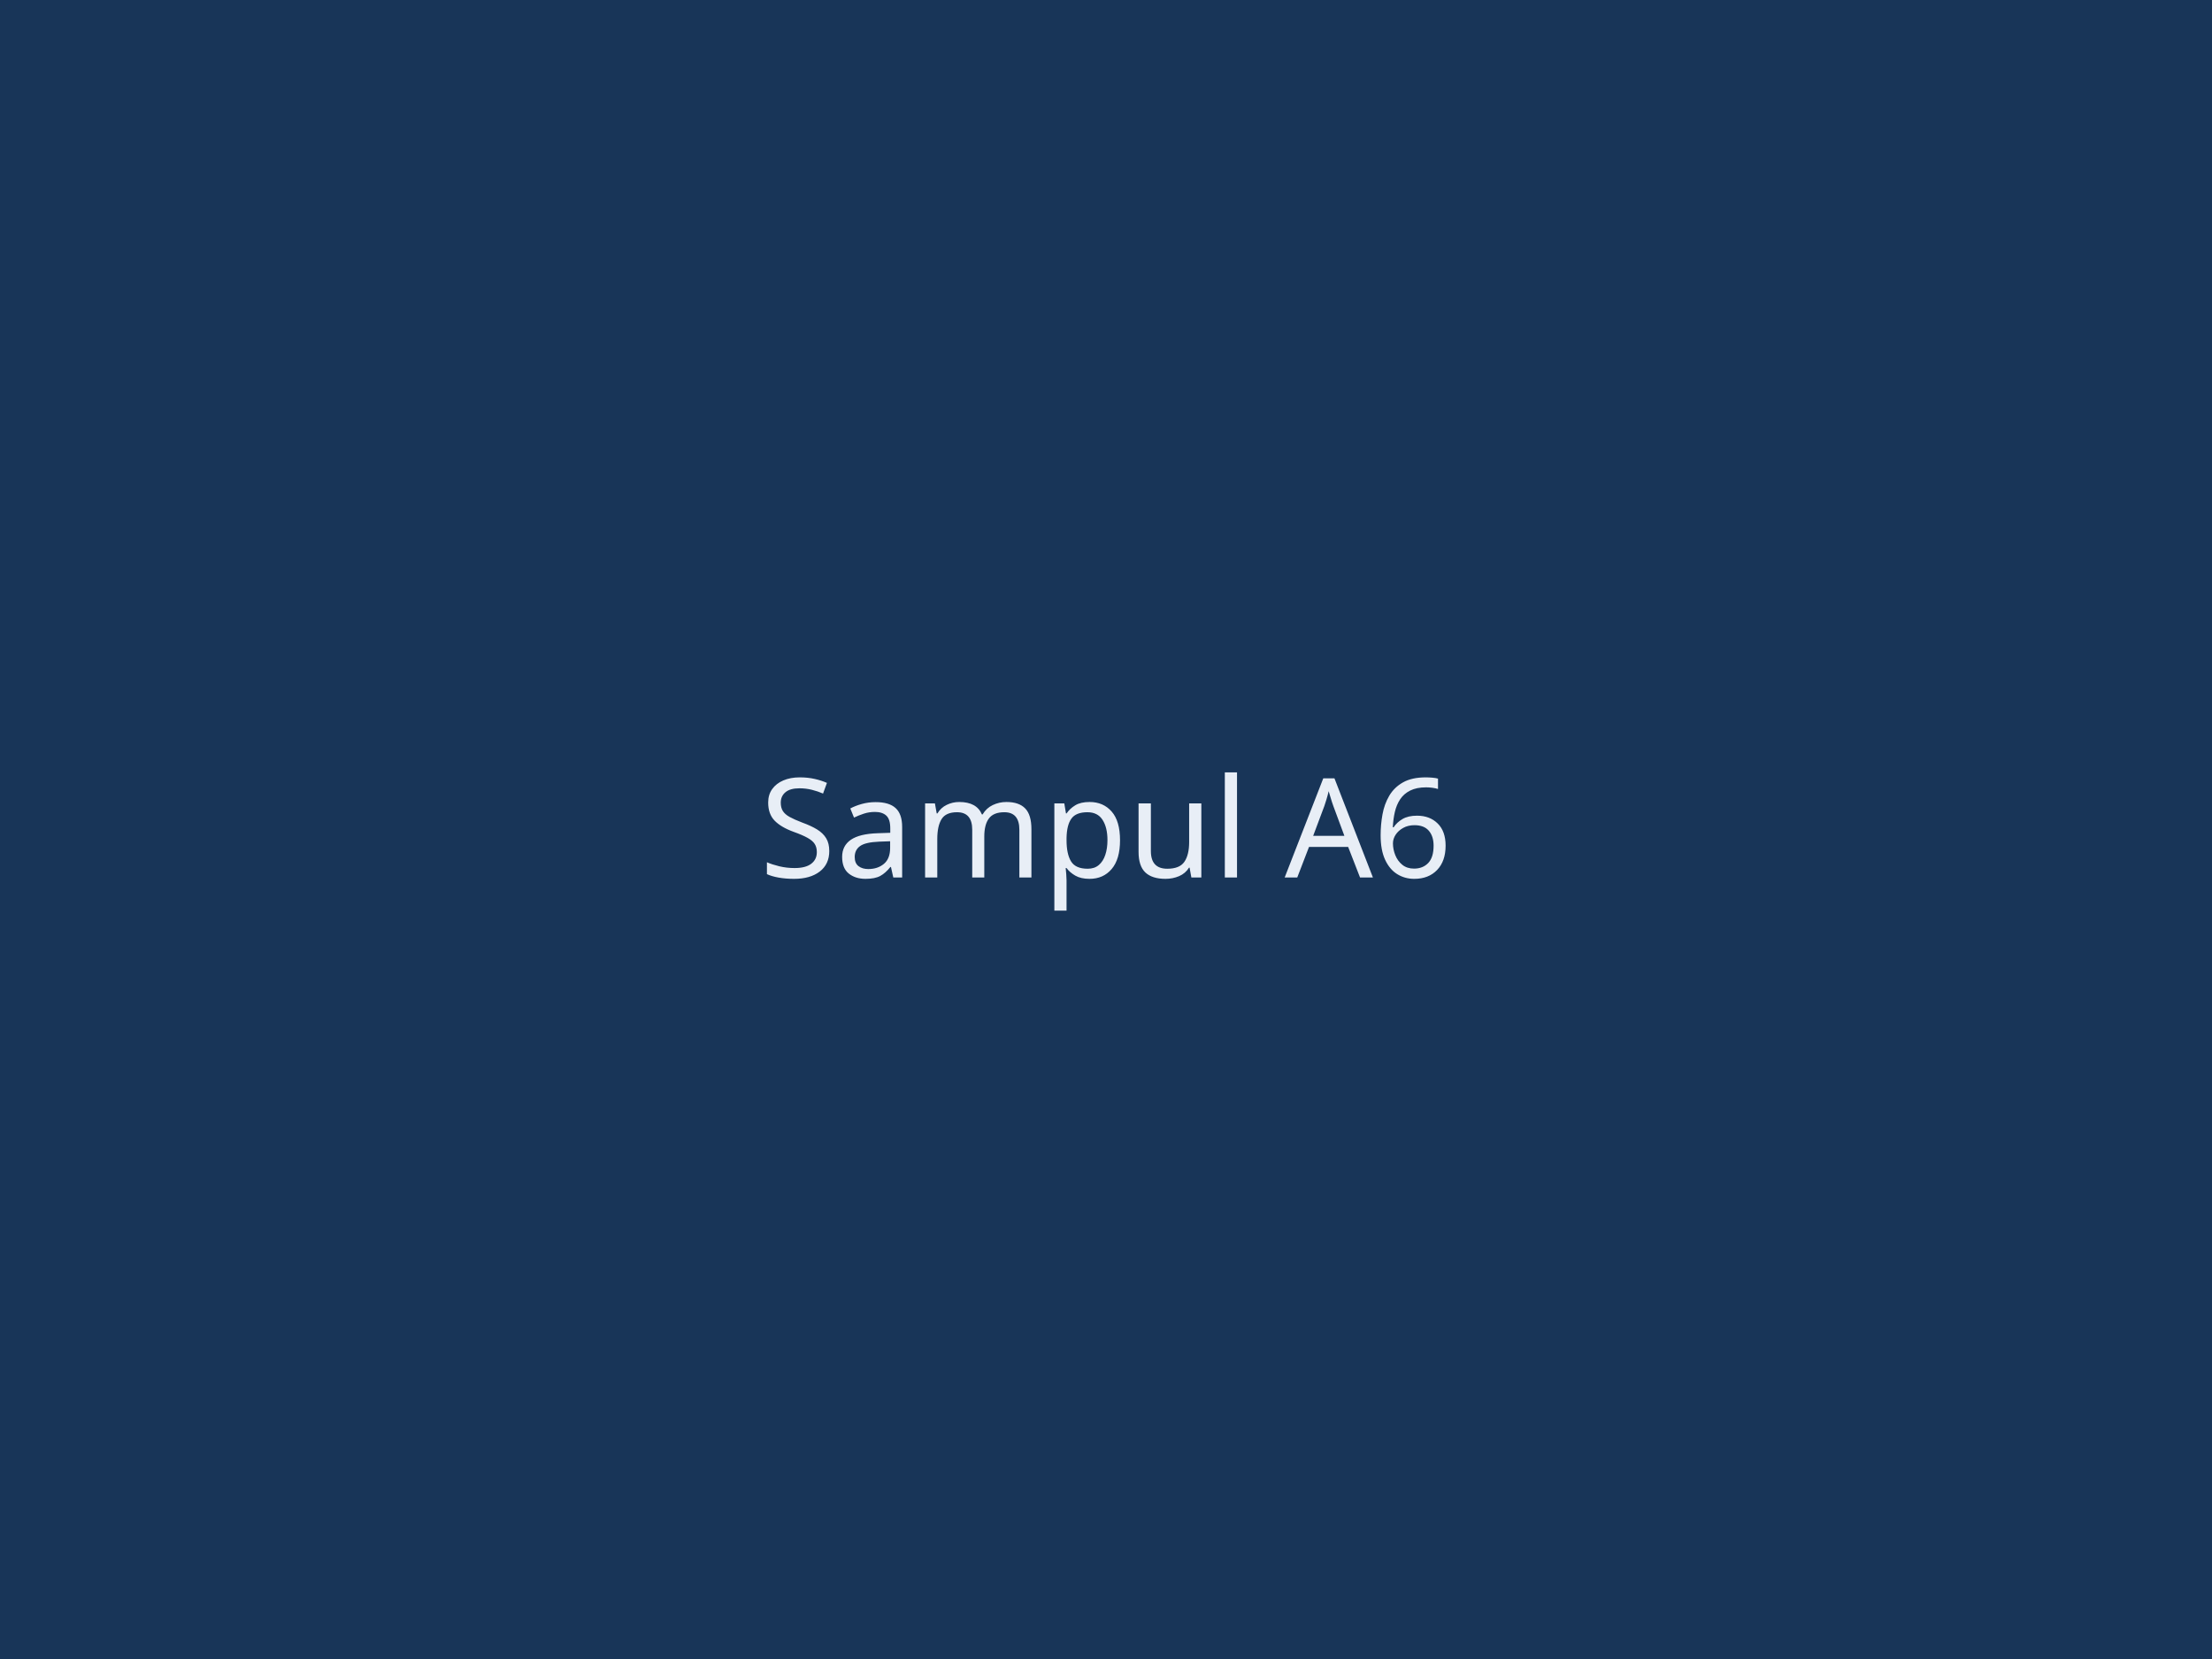
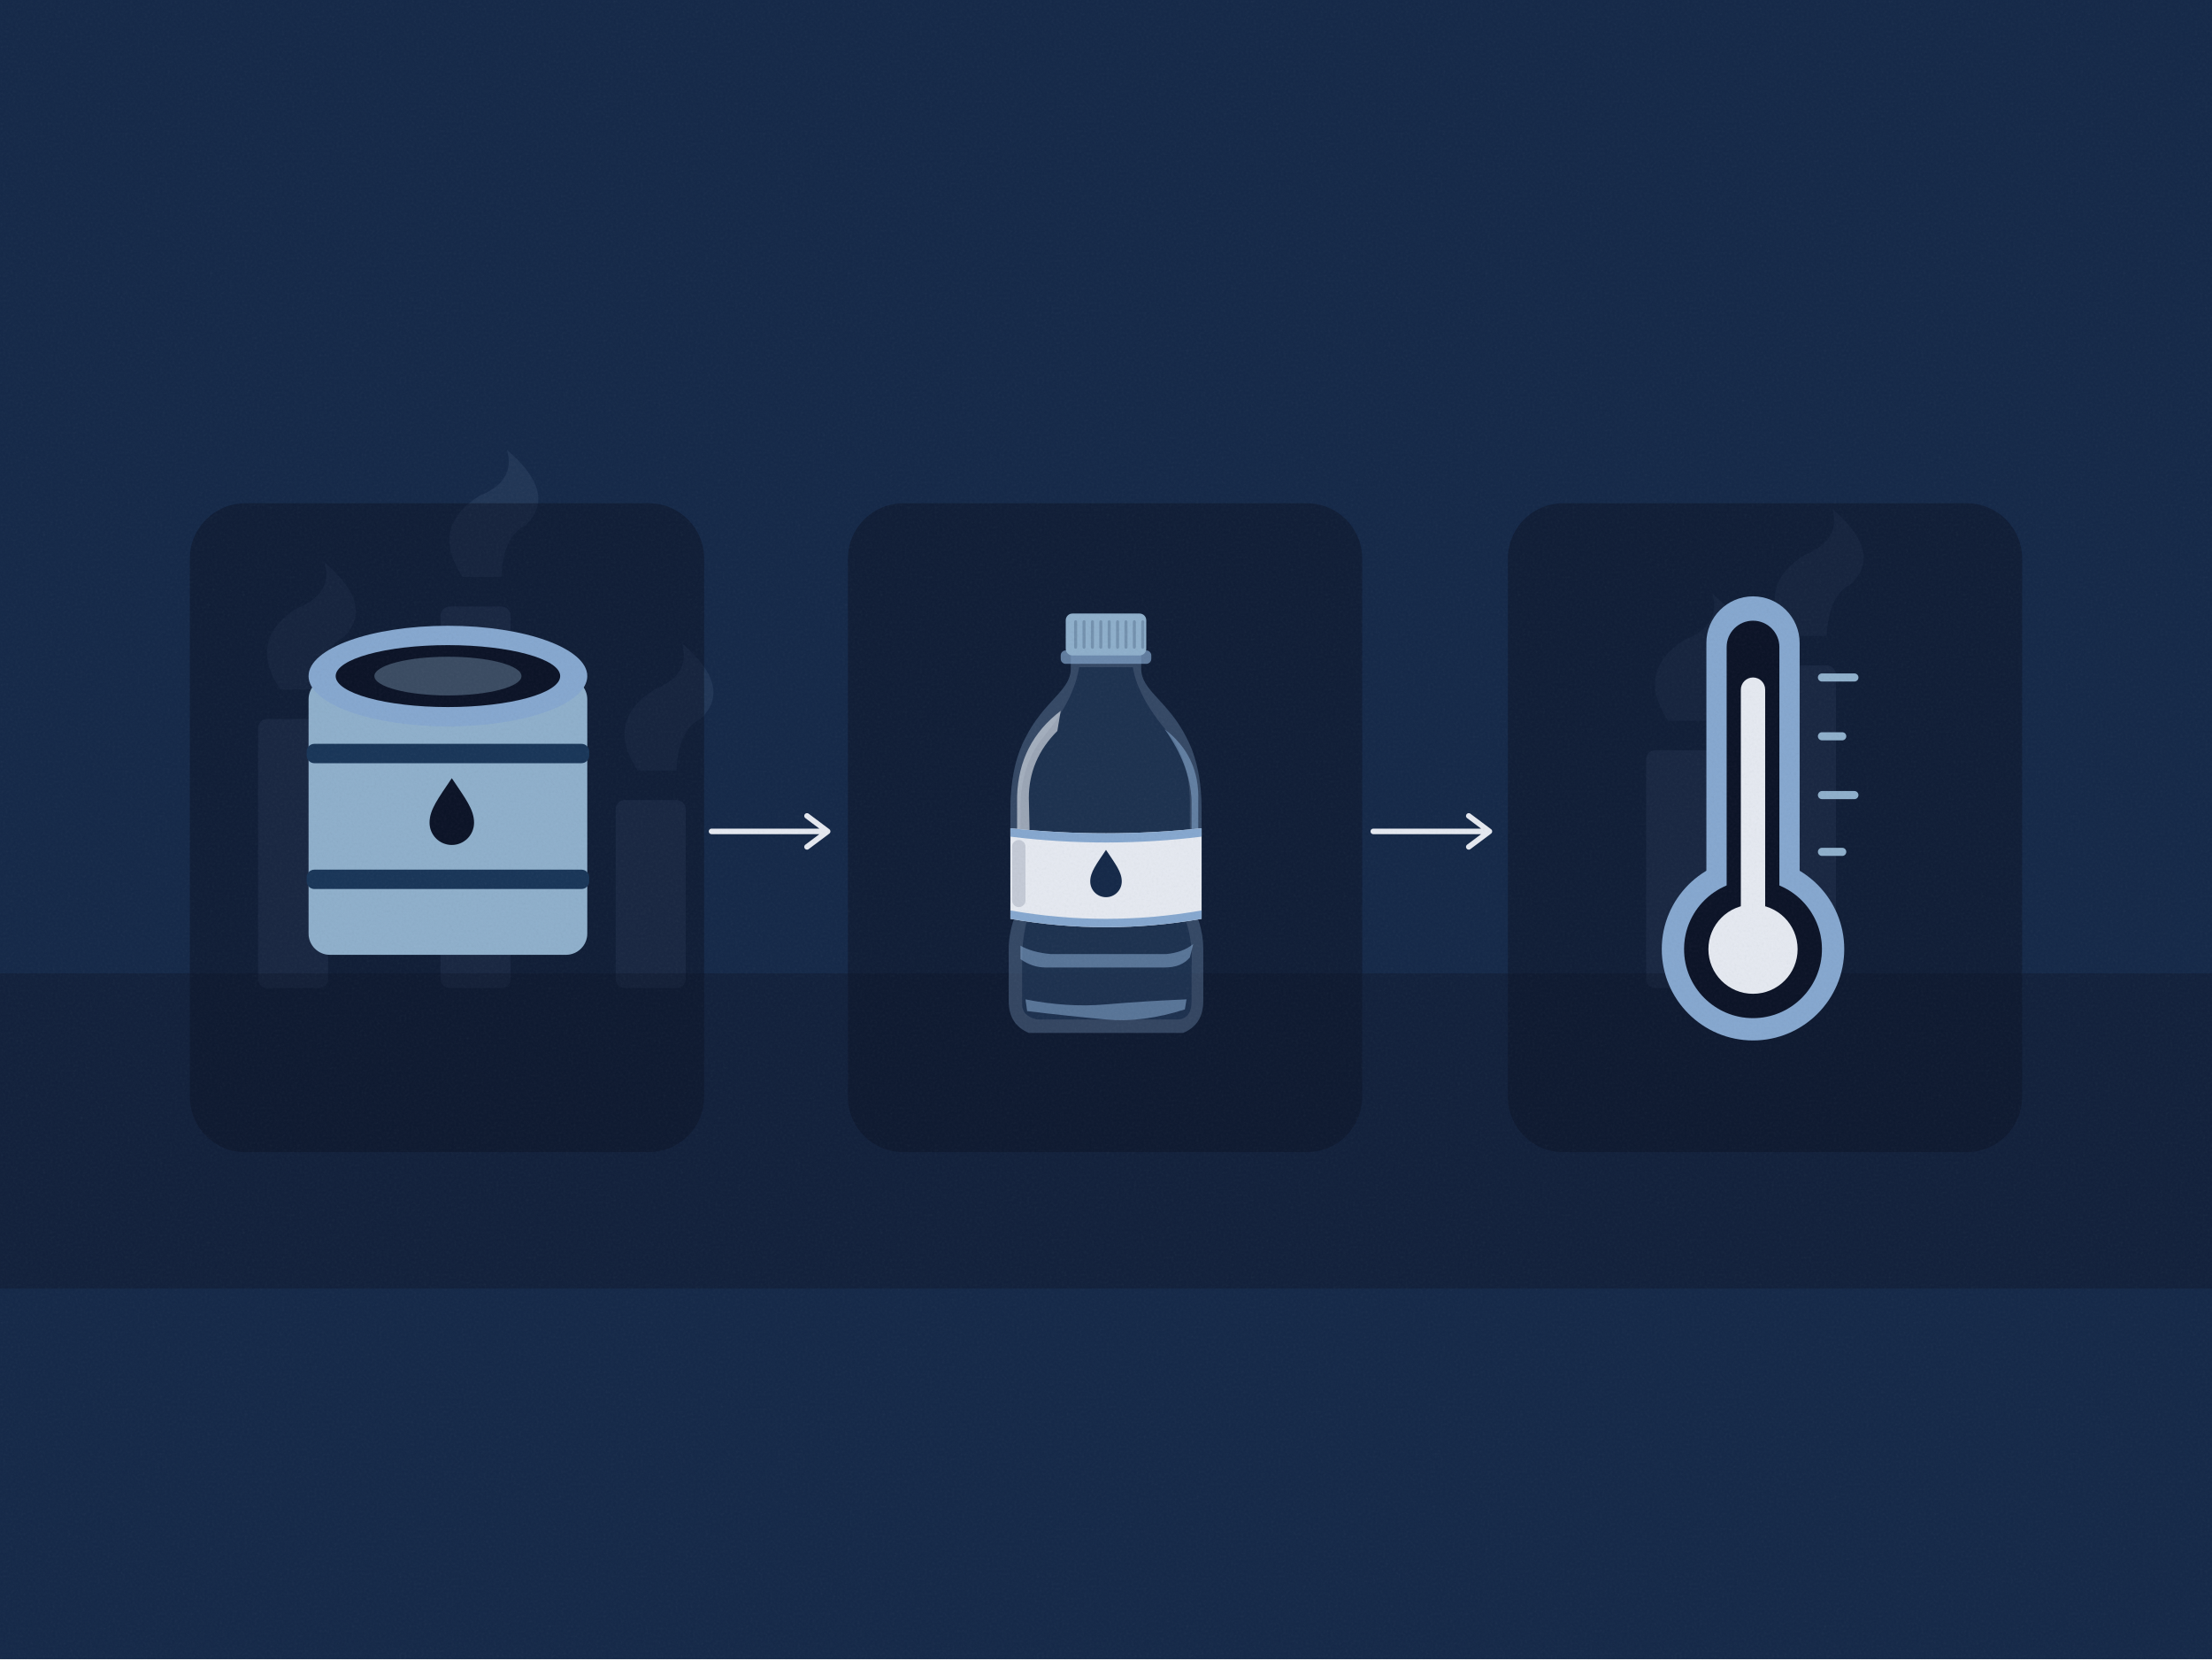
- <svg xmlns="http://www.w3.org/2000/svg" viewBox="0 0 800 600" width="800" height="600" role="img" aria-label="Sampul A6">
-   <rect width="800" height="600" fill="#183558" />
-   <text x="50%" y="50%" fill="#E8EEF6" font-family="sans-serif" font-size="50" text-anchor="middle" dominant-baseline="middle">Sampul A6</text>
+ <svg xmlns="http://www.w3.org/2000/svg" aria-labelledby="title desc" viewBox="0 0 1200 900" role="img">
+   <defs>
+     <filter id="grain" width="100%" height="100%" x="0%" y="0%" color-interpolation-filters="sRGB">
+       <feTurbulence baseFrequency=".74" numOctaves="3" seed="17" stitchTiles="stitch" type="fractalNoise" />
+       <feColorMatrix type="saturate" values="0" />
+     </filter>
+     <g id="small">
+       <path fill="#86a8d0" d="M-21 12h42v12c0 13 16 19 27 41q9 17 9 43v42q0 11-4 18 5 12 5 23v31q0 14-12 19h-92q-12-5-12-19v-31q0-11 5-23-4-7-4-18v-42q0-26 9-43c11-22 27-28 27-41Z" opacity=".31" />
+       <path fill="#142848" d="M-16 23h32q3 18 21 39 13 16 13 42v45q-2 14-5 19 7 14 6 34v20q0 11-9 11h-83q-9-2-9-9v-26q0-18 5-30-6-10-6-25v-39q1-25 15-41 17-21 20-40" opacity=".74" />
+       <path fill="#e6eaf2" d="M-27 49q-25 19-26 51v44q5 10 8 2l-1-45q0-23 17-40Z" opacity=".63" />
+       <path fill="#86a8d0" d="M35 60q21 16 20 43v43l-4 9v-53q-1-21-16-42m-86 129q7 4 18 5h69q10-1 16-6l-2 8q-5 6-15 6h-71q-8 0-15-5m3 24q25 5 48 3t48-3l-1 6q-25 8-47 6t-47-5Z" opacity=".57" />
+       <path fill="#e6eaf2" d="M-57 119q57 6 114 0v54q-57 10-114 0Z" />
+       <path fill="#86a8d0" d="M-57 119q57 6 114 0v5q-57 7-114 0Zm0 49q57 10 114 0v5q-57 10-114 0Z" />
+       <path fill="#142848" d="M0 131.9c-5.64 8.46-9.4 13.16-9.4 18.8a9.4 9.4 0 0 0 18.8 0c0-5.64-3.76-10.34-9.4-18.8" />
+       <rect width="8" height="40" x="-56" y="126" fill="#142848" opacity=".16" rx="4" />
+       <rect width="54" height="8" x="-27" y="13" fill="#86a8d0" opacity=".68" rx="3" />
+       <rect width="48" height="25" x="-24" y="-9" fill="#8fb0cc" rx="4" />
+       <rect width="1.8" height="17" x="-19" y="-5" fill="#142848" opacity=".22" rx="1" />
+       <rect width="1.8" height="17" x="-14" y="-5" fill="#142848" opacity=".22" rx="1" />
+       <rect width="1.8" height="17" x="-9" y="-5" fill="#142848" opacity=".22" rx="1" />
+       <rect width="1.8" height="17" x="-4" y="-5" fill="#142848" opacity=".22" rx="1" />
+       <rect width="1.8" height="17" x="1" y="-5" fill="#142848" opacity=".22" rx="1" />
+       <rect width="1.8" height="17" x="6" y="-5" fill="#142848" opacity=".22" rx="1" />
+       <rect width="1.8" height="17" x="11" y="-5" fill="#142848" opacity=".22" rx="1" />
+       <rect width="1.8" height="17" x="16" y="-5" fill="#142848" opacity=".22" rx="1" />
+       <rect width="1.8" height="17" x="21" y="-5" fill="#142848" opacity=".22" rx="1" />
+     </g>
+   </defs>
+   <path fill="#142848" d="M0 0h1200v900H0z" />
+   <rect width="38" height="146" x="140" y="390" fill="#8098c2" opacity=".18" rx="5" />
+   <path fill="#8098c2" d="M152 374q-18-27 9-44 20-8 15-25 28 24 10 41-12 6-13 28Z" opacity=".11" />
+   <rect width="38" height="207" x="239" y="329" fill="#8098c2" opacity=".18" rx="5" />
+   <path fill="#8098c2" d="M251 313q-18-27 9-44 20-8 15-25 28 24 10 41-12 6-13 28Z" opacity=".11" />
+   <rect width="38" height="102" x="334" y="434" fill="#8098c2" opacity=".18" rx="5" />
+   <path fill="#8098c2" d="M346 418q-18-27 9-44 20-8 15-25 28 24 10 41-12 6-13 28Z" opacity=".11" />
+   <rect width="38" height="129" x="893" y="407" fill="#8098c2" opacity=".18" rx="5" />
+   <path fill="#8098c2" d="M905 391q-18-27 9-44 20-8 15-25 28 24 10 41-12 6-13 28Z" opacity=".11" />
+   <rect width="38" height="175" x="958" y="361" fill="#8098c2" opacity=".18" rx="5" />
+   <path fill="#8098c2" d="M970 345q-18-27 9-44 20-8 15-25 28 24 10 41-12 6-13 28Z" opacity=".11" />
+   <path fill="#0a1226" d="M0 528h1200v171H0Z" opacity=".37" />
+   <rect width="279" height="352" x="103" y="273" fill="#0a1226" opacity=".51" rx="30" />
+   <g transform="translate(243 435)scale(1.05)">
+     <rect width="144" height="143" x="-72" y="-64" fill="#8fb0cc" rx="11" />
+     <ellipse cy="-65" fill="#86a8d0" rx="72" ry="26" />
+     <ellipse cy="-65" fill="#0a1226" rx="58" ry="16" />
+     <ellipse cy="-65" fill="#8fb0cc" opacity=".36" rx="38" ry="10" />
+     <rect width="146" height="10" x="-73" y="-30" fill="#183558" rx="4" />
+     <rect width="146" height="10" x="-73" y="35" fill="#183558" rx="4" />
+     <path fill="#0a1226" d="M2-12.25C-4.9-1.9-9.5 3.85-9.5 10.75a11.5 11.5 0 0 0 23 0c0-6.9-4.6-12.65-11.5-23" />
+   </g>
+   <rect width="279" height="352" x="460" y="273" fill="#0a1226" opacity=".51" rx="30" />
+   <use href="#small" transform="matrix(.91 0 0 .91 600 341)" />
+   <rect width="279" height="352" x="818" y="273" fill="#0a1226" opacity=".51" rx="30" />
+   <g transform="matrix(1.1 0 0 1.1 951 439)">
+     <rect width="46" height="168" x="-23" y="-105" fill="#86a8d0" rx="23" />
+     <circle cy="69" r="45" fill="#86a8d0" />
+     <rect width="26" height="150" x="-13" y="-93" fill="#0a1226" rx="13" />
+     <circle cy="69" r="34" fill="#0a1226" />
+     <rect width="12" height="133" x="-6" y="-65" fill="#e6eaf2" rx="6" />
+     <circle cy="69" r="22" fill="#e6eaf2" />
+     <path fill="none" stroke="#8fb0cc" stroke-linecap="round" stroke-linejoin="round" stroke-width="4" d="M34-65h16M34-36h10M34-7h16M34 21h10" />
+   </g>
+   <path fill="none" stroke="#e6eaf2" stroke-linecap="round" stroke-linejoin="round" stroke-width="3" d="M386 451h63m-11.2 8.4L449 451l-11.2-8.4M745 451h63m-11.2 8.4L808 451l-11.2-8.4" />
+   <path fill="#fff" d="M0 0h1200v900H0z" filter="url(#grain)" opacity=".06" pointer-events="none" />
</svg>
